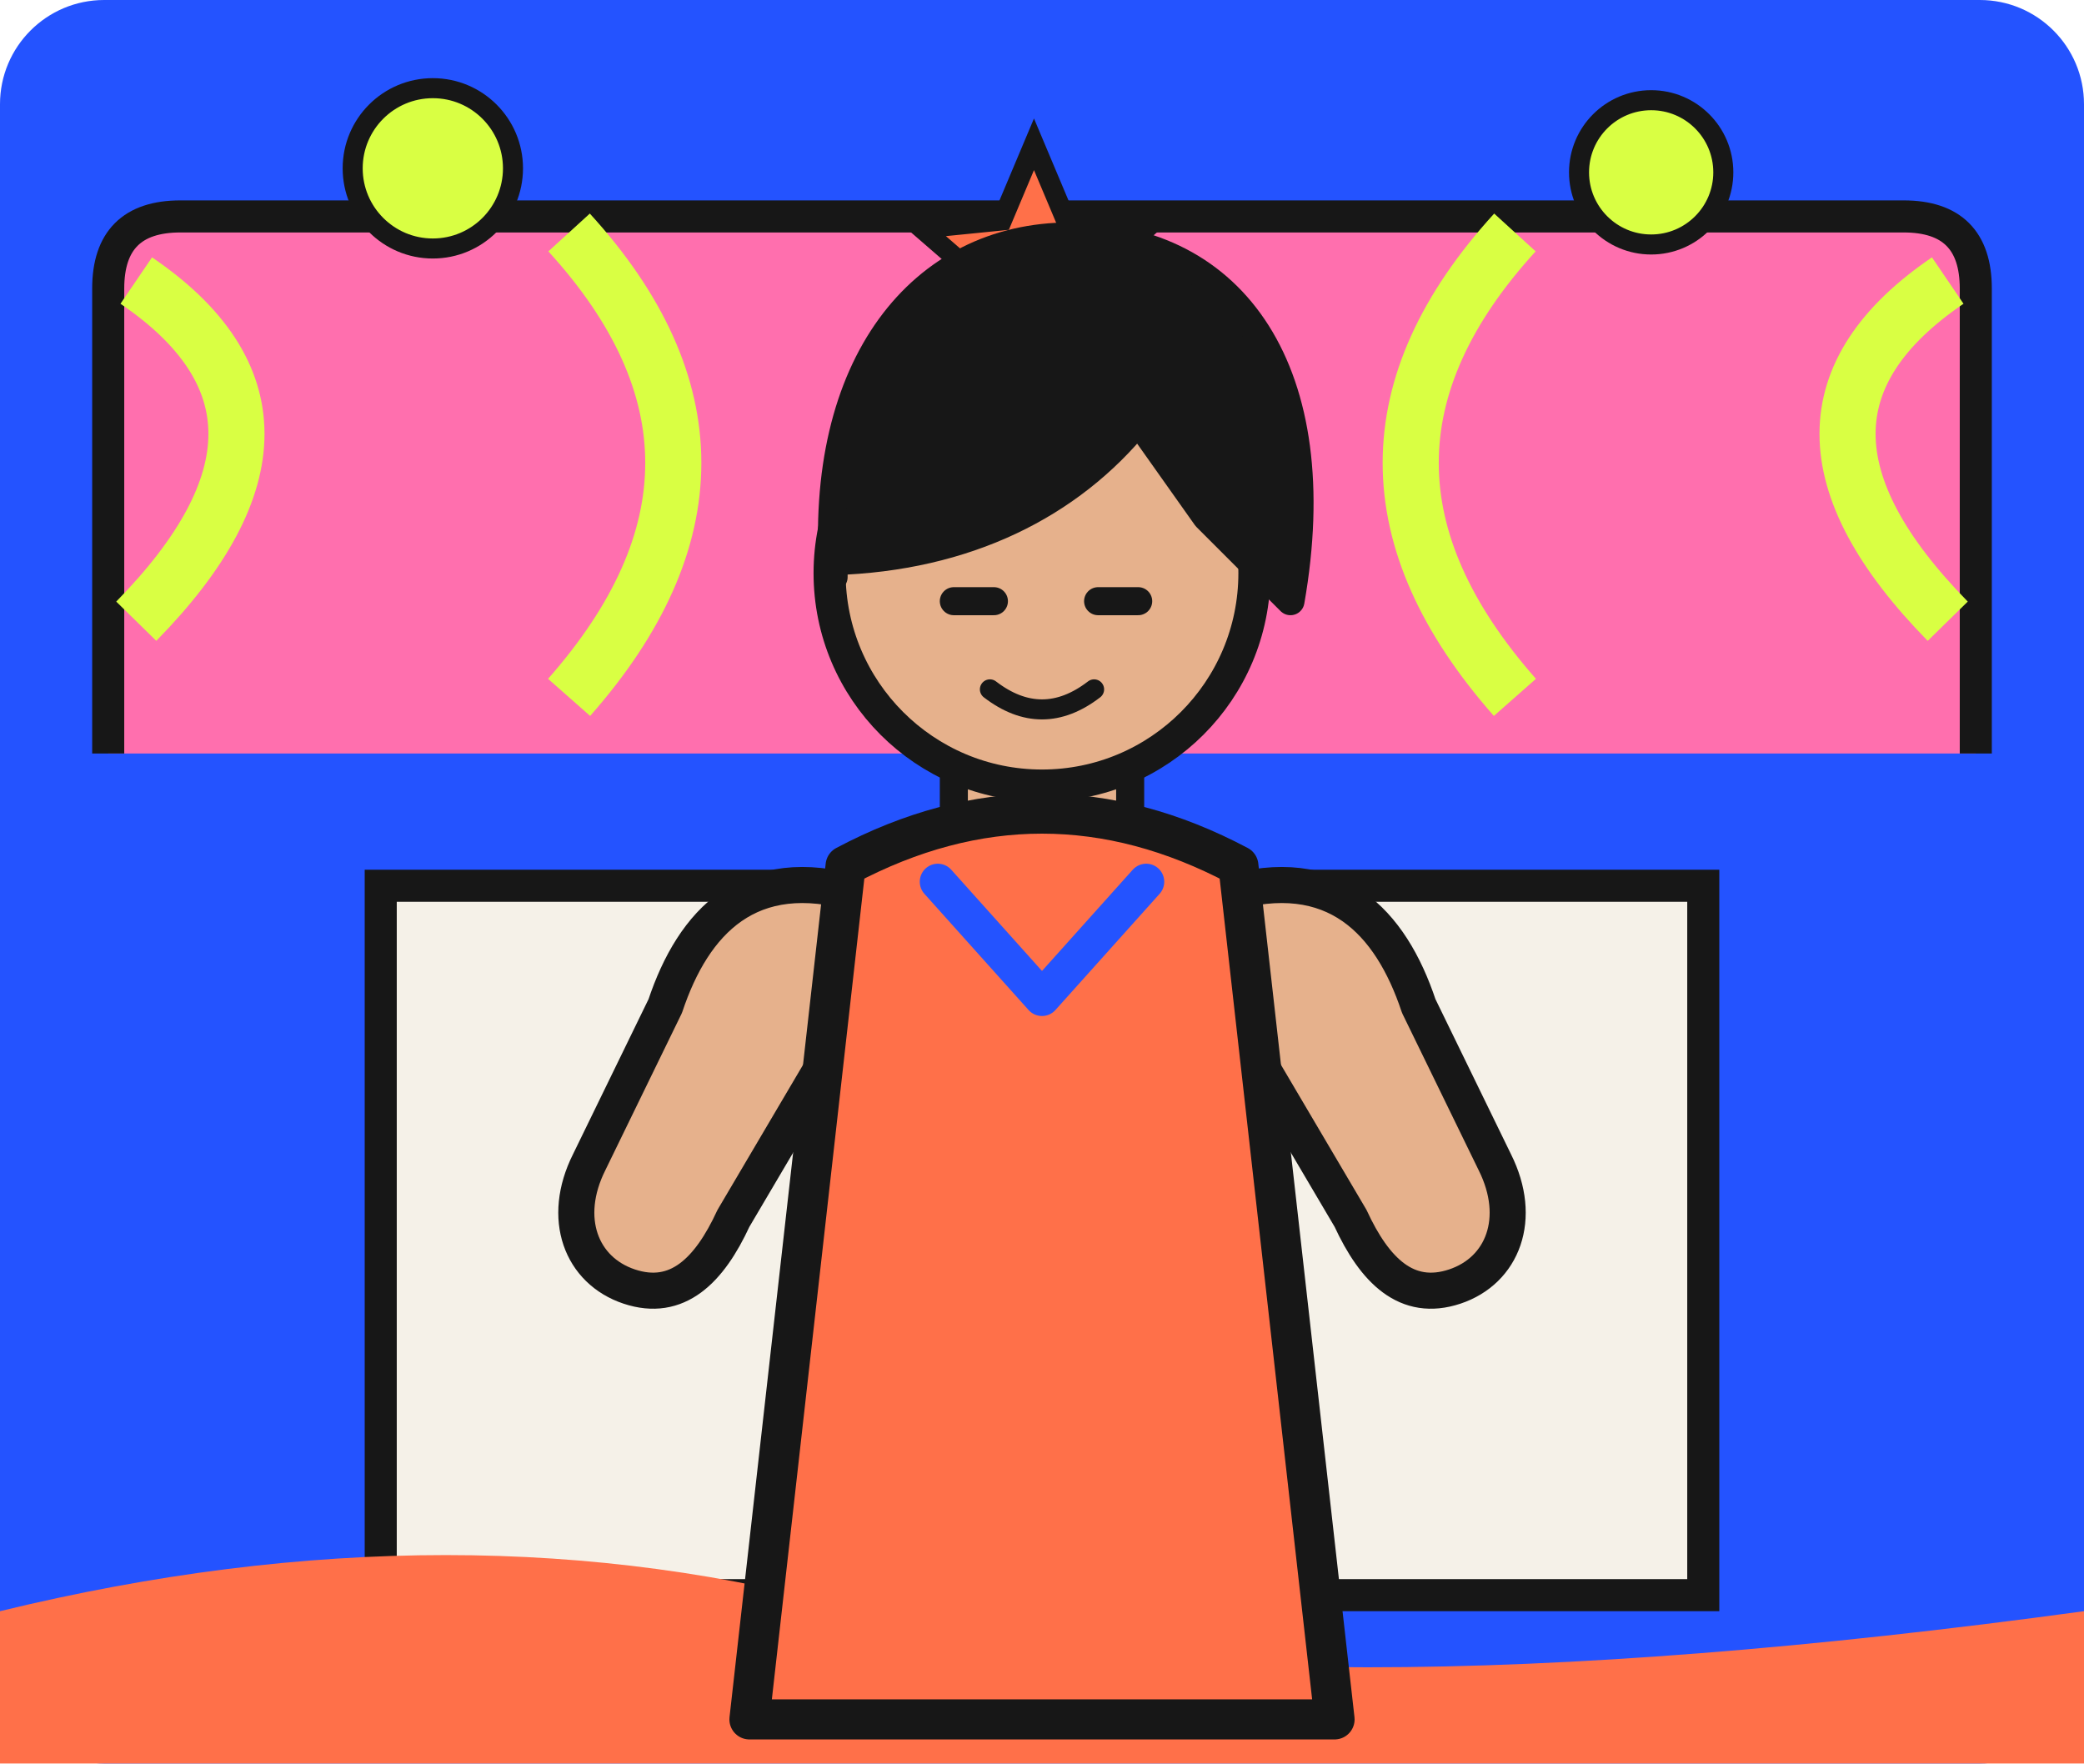
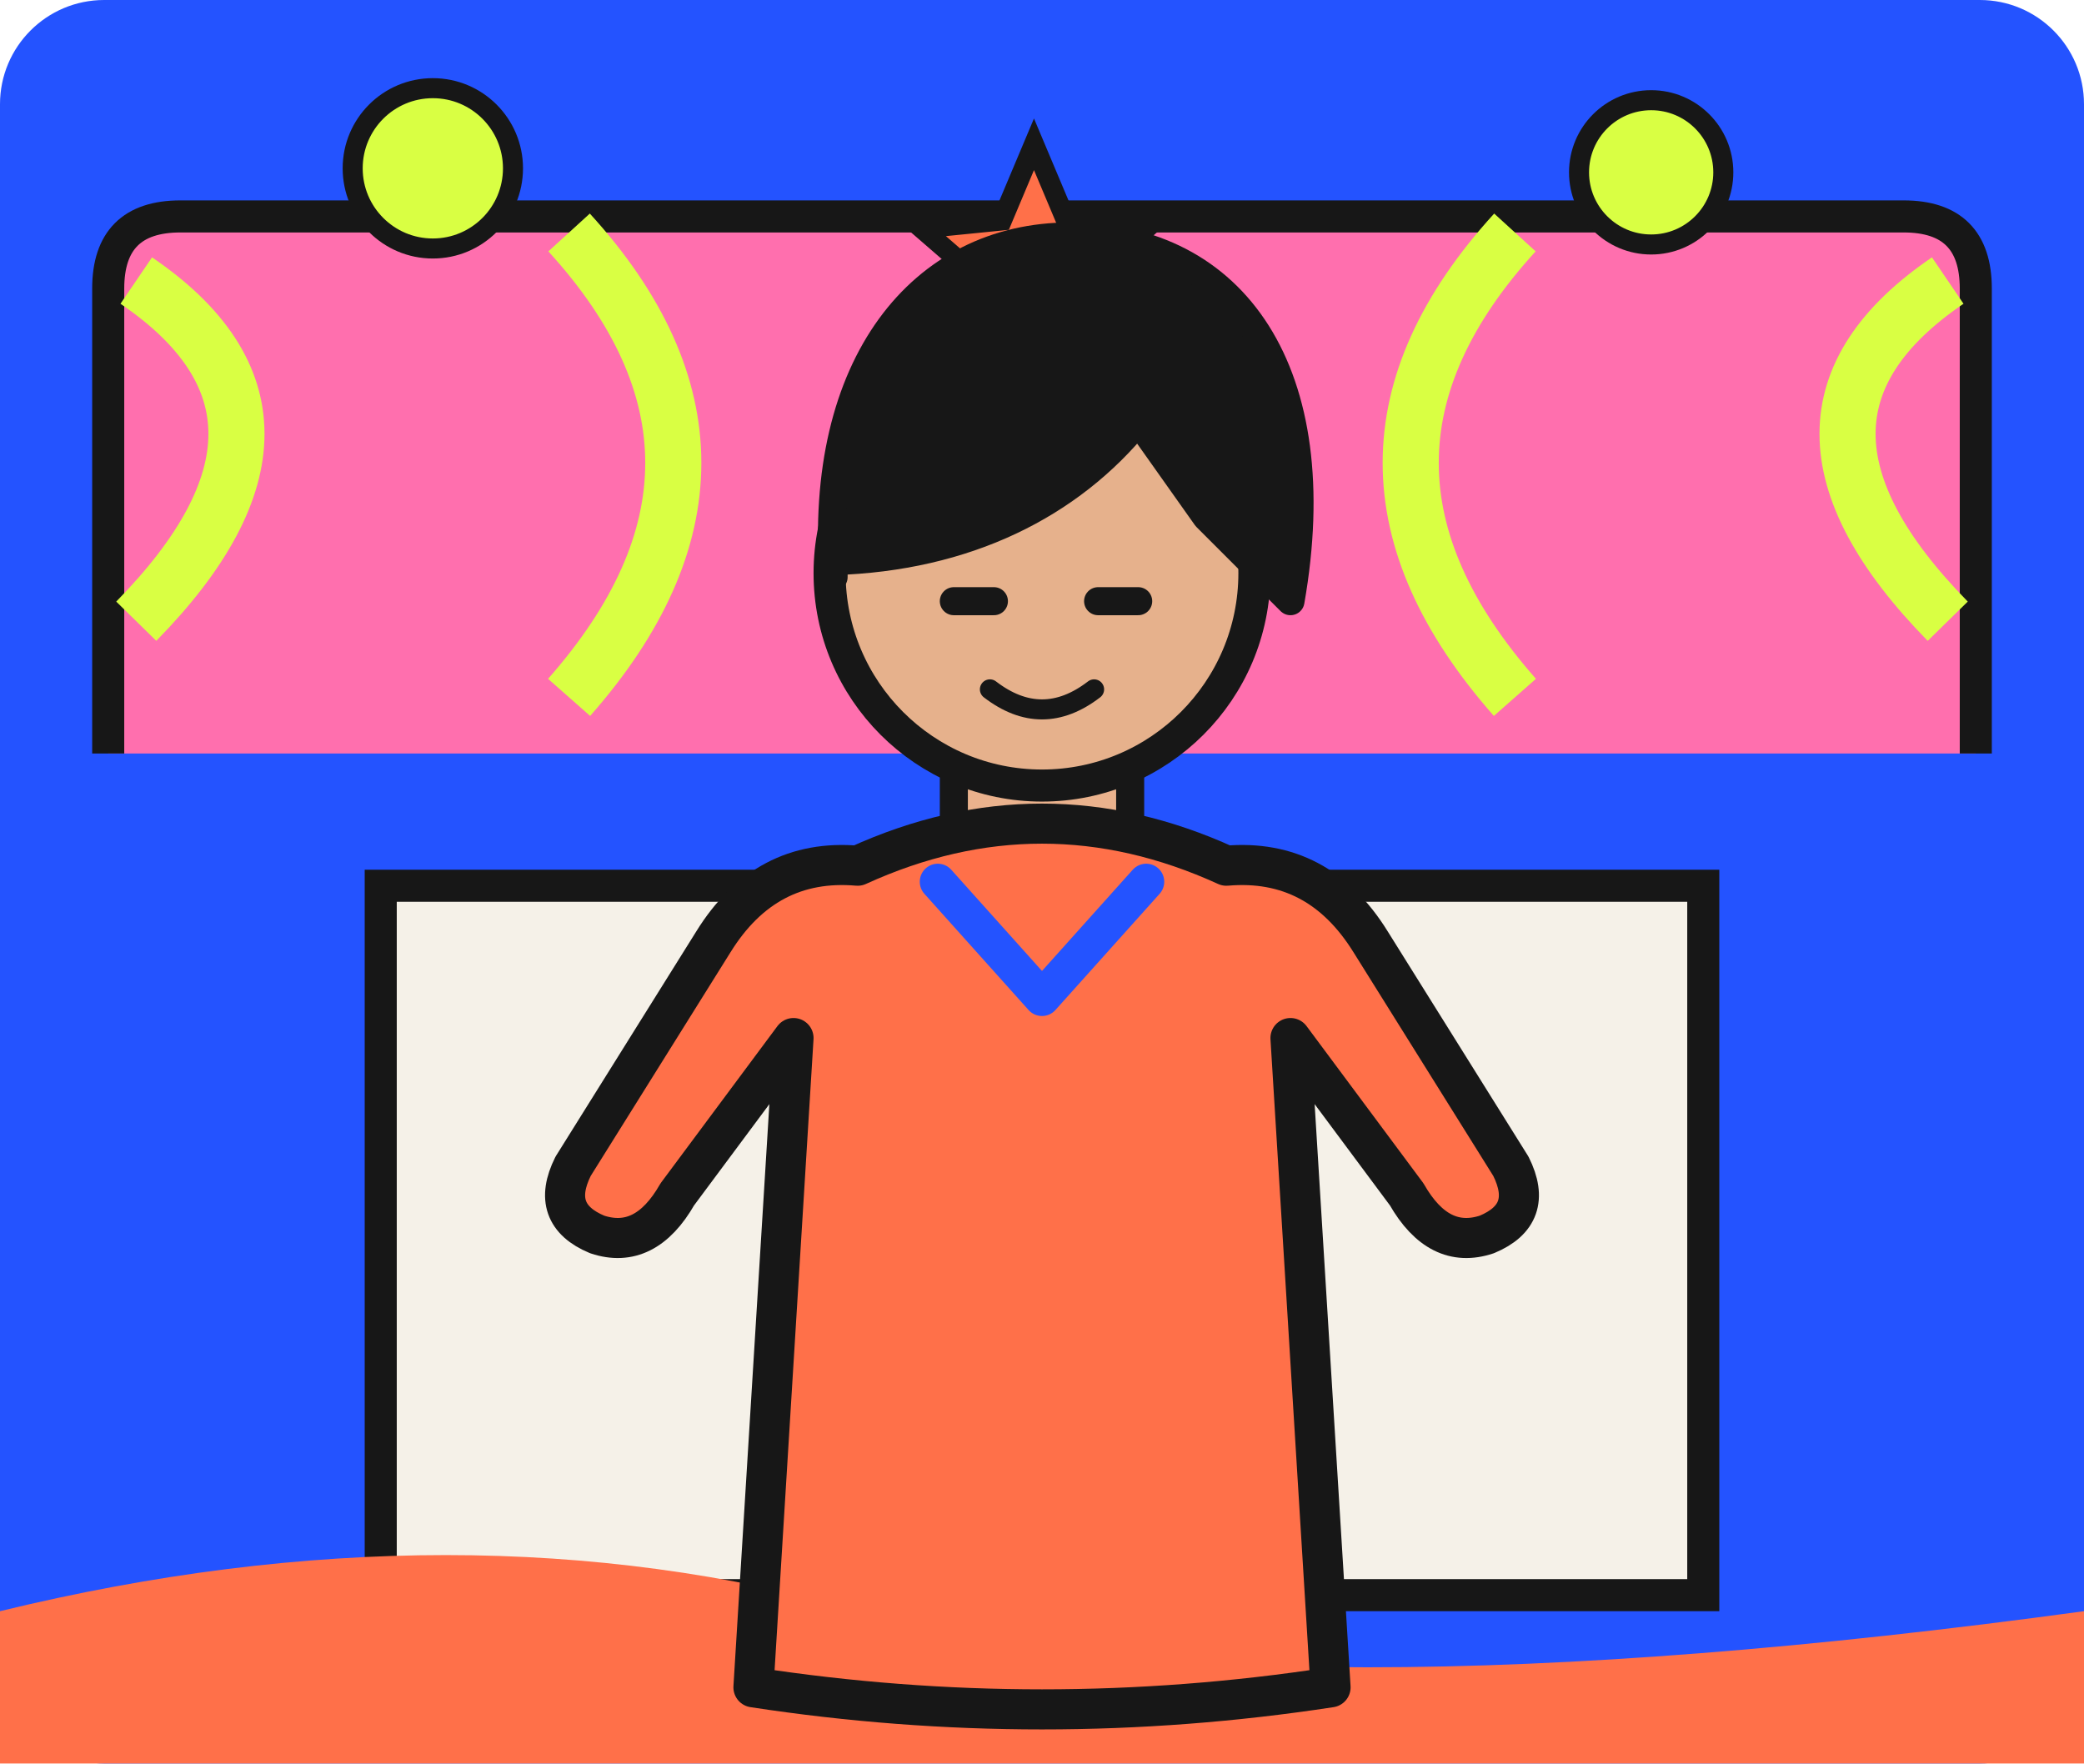
<svg xmlns="http://www.w3.org/2000/svg" viewBox="0 0 520 440" role="img">
  <rect width="520" height="440" rx="26" fill="#2453FF" />
  <path d="M27 188V72q0-18 18-18h430q18 0 18 18v116" fill="#FF6FAE" stroke="#171717" stroke-width="8" />
  <path d="M34 70q50 34 0 85m452-85q-50 34 0 85M142 58q52 57 0 116m236-116q-52 57 0 116" fill="none" stroke="#D9FF43" stroke-width="14" />
  <path d="M95 221h330v177H95z" fill="#F5F1E8" stroke="#171717" stroke-width="8" />
  <circle cx="108" cy="42" r="20" fill="#D9FF43" stroke="#171717" stroke-width="5" />
  <circle cx="412" cy="43" r="18" fill="#D9FF43" stroke="#171717" stroke-width="5" />
  <path d="m258 36 8 19 20 2-15 13 4 20-17-11-18 11 5-20-15-13 20-2z" fill="#FF7049" stroke="#171717" stroke-width="5" />
  <path d="M0 402q115-28 215 0t305 0v38H0z" fill="#FF7049" />
  <g stroke="#171717" stroke-linecap="round" stroke-linejoin="round">
-     <path d="M214 223C187 215 173 230 166 251l-19 39c-7 14-2 27 10 31 12 4 20-4 26-17l23-39 19-8" fill="#E6B18C" stroke-width="9" />
-     <path d="M306 223c27-8 41 7 48 28l19 39c7 14 2 27-10 31-12 4-20-4-26-17l-23-39-19-8" fill="#E6B18C" stroke-width="9" />
-     <path d="M238 181h44v50h-44z" fill="#E6B18C" stroke-width="7" />
-     <path d="M211 216q49-26 98 0l24 213H187z" fill="#FF7049" stroke-width="10" />
+     <path d="M238 181h44v49h-44z" fill="#EAB28D" stroke-width="7" />
+     <path d="M214 216Q191 214 178 235L143 291Q137 303 149 308Q161 312 169 298L198 259L188 421Q260 432 332 421L322 259L351 298Q359 312 371 308Q383 303 377 291L342 235Q329 214 306 216Q260 195 214 216Z" fill="#FF7049" stroke-width="10" />
    <path d="m234 220 26 29 26-29" fill="none" stroke="#2453FF" stroke-width="9" />
    <circle cx="260" cy="143" r="53" fill="#E6B18C" stroke-width="8" />
    <path d="M208 144c-4-53 22-85 59-85 41 0 65 34 55 91l-21-21-17-24c-17 21-43 34-76 35z" fill="#171717" stroke="#171717" stroke-width="7" />
    <path d="M238 150h10m26 0h10" fill="none" stroke-width="7" />
    <path d="M247 172q13 10 26 0" fill="none" stroke-width="5" />
  </g>
</svg>
